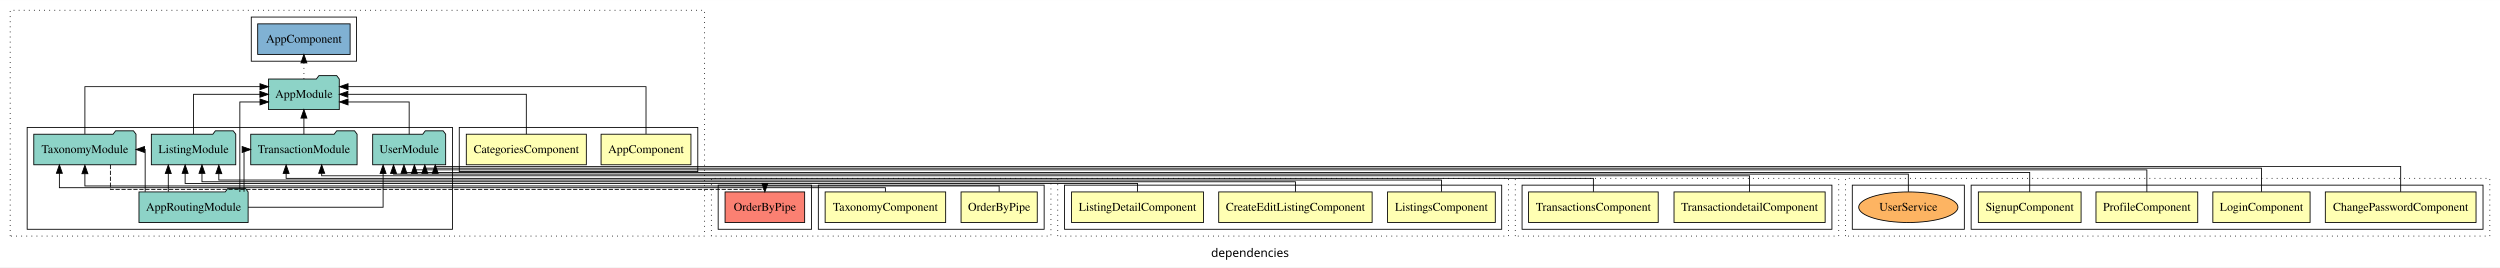
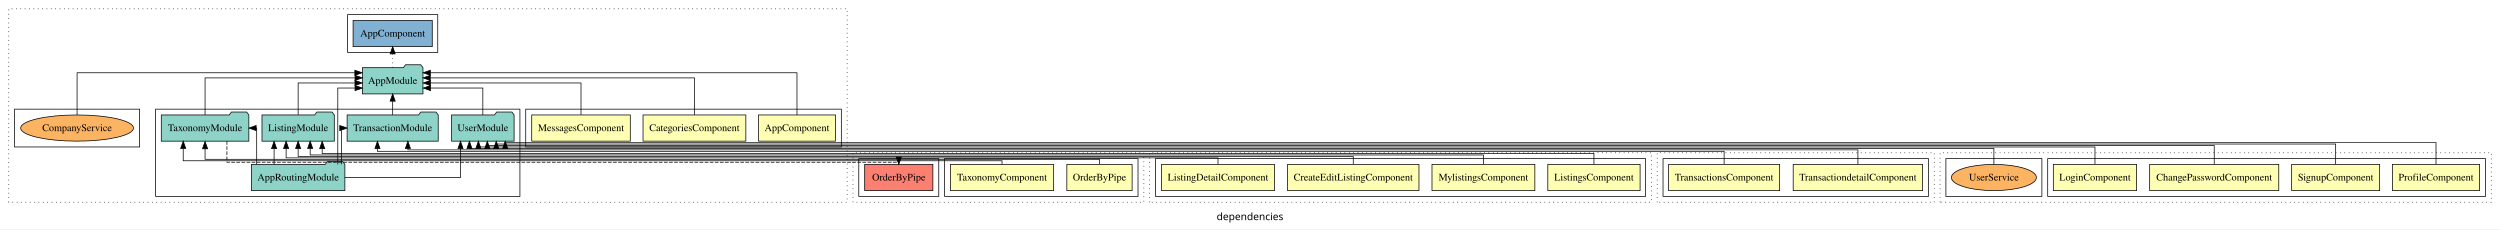
- <svg xmlns="http://www.w3.org/2000/svg" width="2945pt" height="315pt" viewBox="0.00 0.00 2945.00 314.80">
+ <svg xmlns="http://www.w3.org/2000/svg" width="3438pt" height="315pt" viewBox="0.00 0.00 3438.00 314.80">
  <g id="graph0" class="graph" transform="scale(1 1) rotate(0) translate(4 310.8)">
-     <polygon fill="white" stroke="transparent" points="-4,4 -4,-310.8 2941,-310.8 2941,4 -4,4" />
-     <text text-anchor="middle" x="1468.5" y="-8.2" font-family="sans-serif" font-size="14.00">dependencies</text>
+     <polygon fill="white" stroke="transparent" points="-4,4 -4,-310.8 3434,-310.8 3434,4 -4,4" />
+     <text text-anchor="middle" x="1715" y="-8.2" font-family="sans-serif" font-size="14.00">dependencies</text>
    <g id="clust1" class="cluster">
-       <polygon fill="none" stroke="black" stroke-dasharray="1,5" points="8,-32.8 8,-298.8 826,-298.8 826,-32.8 8,-32.8" />
+       <polygon fill="none" stroke="black" stroke-dasharray="1,5" points="8,-32.8 8,-298.8 1161,-298.8 1161,-32.8 8,-32.8" />
    </g>
    <g id="clust2" class="cluster">
-       <polygon fill="none" stroke="black" points="537,-108.8 537,-160.8 818,-160.8 818,-108.8 537,-108.8" />
-     </g>
-     <g id="clust5" class="cluster">
-       <polygon fill="none" stroke="black" points="28,-40.8 28,-160.8 529,-160.8 529,-40.8 28,-40.8" />
-     </g>
-     <g id="clust7" class="cluster">
-       <polygon fill="none" stroke="black" points="292,-238.8 292,-290.8 416,-290.8 416,-238.8 292,-238.8" />
-     </g>
-     <g id="clust15" class="cluster">
-       <polygon fill="none" stroke="black" stroke-dasharray="1,5" points="1242,-32.8 1242,-100.8 1773,-100.8 1773,-32.8 1242,-32.8" />
+       <polygon fill="none" stroke="black" points="719,-108.8 719,-160.8 1153,-160.8 1153,-108.8 719,-108.8" />
+     </g>
+     <g id="clust6" class="cluster">
+       <polygon fill="none" stroke="black" points="210,-40.8 210,-160.8 711,-160.8 711,-40.8 210,-40.8" />
+     </g>
+     <g id="clust8" class="cluster">
+       <polygon fill="none" stroke="black" points="474,-238.8 474,-290.8 598,-290.8 598,-238.8 474,-238.8" />
+     </g>
+     <g id="clust9" class="cluster">
+       <polygon fill="none" stroke="black" points="16,-108.8 16,-160.8 188,-160.8 188,-108.8 16,-108.8" />
    </g>
    <g id="clust16" class="cluster">
-       <polygon fill="none" stroke="black" points="1250,-40.8 1250,-92.8 1765,-92.8 1765,-40.8 1250,-40.8" />
-     </g>
-     <g id="clust24" class="cluster">
-       <polygon fill="none" stroke="black" stroke-dasharray="1,5" points="834,-32.8 834,-100.8 1234,-100.8 1234,-32.8 834,-32.8" />
-     </g>
-     <g id="clust25" class="cluster">
-       <polygon fill="none" stroke="black" points="960,-40.8 960,-92.8 1226,-92.8 1226,-40.8 960,-40.8" />
-     </g>
-     <g id="clust29" class="cluster">
-       <polygon fill="none" stroke="black" points="842,-40.8 842,-92.8 952,-92.8 952,-40.8 842,-40.8" />
-     </g>
-     <g id="clust32" class="cluster">
-       <polygon fill="none" stroke="black" stroke-dasharray="1,5" points="1781,-32.8 1781,-100.8 2162,-100.8 2162,-32.8 1781,-32.8" />
-     </g>
-     <g id="clust33" class="cluster">
-       <polygon fill="none" stroke="black" points="1789,-40.8 1789,-92.8 2154,-92.8 2154,-40.8 1789,-40.8" />
-     </g>
-     <g id="clust40" class="cluster">
-       <polygon fill="none" stroke="black" stroke-dasharray="1,5" points="2170,-32.8 2170,-100.8 2929,-100.8 2929,-32.8 2170,-32.8" />
-     </g>
-     <g id="clust41" class="cluster">
-       <polygon fill="none" stroke="black" points="2318,-40.8 2318,-92.8 2921,-92.8 2921,-40.8 2318,-40.8" />
-     </g>
-     <g id="clust49" class="cluster">
-       <polygon fill="none" stroke="black" points="2178,-40.8 2178,-92.8 2310,-92.8 2310,-40.8 2178,-40.8" />
+       <polygon fill="none" stroke="black" stroke-dasharray="1,5" points="1577,-32.8 1577,-100.8 2267,-100.8 2267,-32.8 1577,-32.8" />
+     </g>
+     <g id="clust17" class="cluster">
+       <polygon fill="none" stroke="black" points="1585,-40.8 1585,-92.8 2259,-92.8 2259,-40.8 1585,-40.8" />
+     </g>
+     <g id="clust26" class="cluster">
+       <polygon fill="none" stroke="black" stroke-dasharray="1,5" points="1169,-32.8 1169,-100.8 1569,-100.8 1569,-32.8 1169,-32.8" />
+     </g>
+     <g id="clust27" class="cluster">
+       <polygon fill="none" stroke="black" points="1295,-40.8 1295,-92.8 1561,-92.8 1561,-40.8 1295,-40.8" />
+     </g>
+     <g id="clust31" class="cluster">
+       <polygon fill="none" stroke="black" points="1177,-40.8 1177,-92.8 1287,-92.8 1287,-40.8 1177,-40.8" />
+     </g>
+     <g id="clust34" class="cluster">
+       <polygon fill="none" stroke="black" stroke-dasharray="1,5" points="2275,-32.8 2275,-100.8 2656,-100.8 2656,-32.8 2275,-32.8" />
+     </g>
+     <g id="clust35" class="cluster">
+       <polygon fill="none" stroke="black" points="2283,-40.8 2283,-92.8 2648,-92.8 2648,-40.8 2283,-40.8" />
+     </g>
+     <g id="clust42" class="cluster">
+       <polygon fill="none" stroke="black" stroke-dasharray="1,5" points="2664,-32.8 2664,-100.8 3422,-100.8 3422,-32.8 2664,-32.8" />
+     </g>
+     <g id="clust43" class="cluster">
+       <polygon fill="none" stroke="black" points="2812,-40.8 2812,-92.8 3414,-92.8 3414,-40.8 2812,-40.8" />
+     </g>
+     <g id="clust51" class="cluster">
+       <polygon fill="none" stroke="black" points="2672,-40.8 2672,-92.8 2804,-92.8 2804,-40.8 2672,-40.8" />
    </g>
    <g id="node1" class="node">
-       <polygon fill="#ffffb3" stroke="black" points="809.94,-152.8 704.06,-152.8 704.06,-116.8 809.94,-116.8 809.94,-152.8" />
-       <text text-anchor="middle" x="757" y="-130.6" font-family="Times,serif" font-size="14.00">AppComponent</text>
+       <polygon fill="#ffffb3" stroke="black" points="1144.94,-152.8 1039.06,-152.8 1039.06,-116.8 1144.94,-116.8 1144.94,-152.8" />
+       <text text-anchor="middle" x="1092" y="-130.6" font-family="Times,serif" font-size="14.00">AppComponent</text>
+     </g>
+     <g id="node4" class="node">
+       <polygon fill="#8dd3c7" stroke="black" points="577.66,-217.8 574.66,-221.8 553.66,-221.8 550.66,-217.8 494.34,-217.8 494.34,-181.8 577.66,-181.8 577.66,-217.8" />
+       <text text-anchor="middle" x="536" y="-195.6" font-family="Times,serif" font-size="14.00">AppModule</text>
+     </g>
+     <g id="edge1" class="edge">
+       <path fill="none" stroke="black" d="M1092,-152.81C1092,-175.29 1092,-210.8 1092,-210.8 1092,-210.8 587.79,-210.8 587.79,-210.8" />
+       <polygon fill="black" stroke="black" points="587.79,-207.3 577.79,-210.8 587.79,-214.3 587.79,-207.3" />
+     </g>
+     <g id="node2" class="node">
+       <polygon fill="#ffffb3" stroke="black" points="1021.7,-152.8 880.3,-152.8 880.3,-116.8 1021.7,-116.8 1021.7,-152.8" />
+       <text text-anchor="middle" x="951" y="-130.6" font-family="Times,serif" font-size="14.00">CategoriesComponent</text>
+     </g>
+     <g id="edge2" class="edge">
+       <path fill="none" stroke="black" d="M951,-152.93C951,-173.37 951,-203.8 951,-203.8 951,-203.8 587.69,-203.8 587.69,-203.8" />
+       <polygon fill="black" stroke="black" points="587.69,-200.3 577.69,-203.8 587.69,-207.3 587.69,-200.3" />
    </g>
    <g id="node3" class="node">
-       <polygon fill="#8dd3c7" stroke="black" points="395.66,-217.8 392.66,-221.8 371.66,-221.8 368.66,-217.8 312.34,-217.8 312.34,-181.8 395.66,-181.8 395.66,-217.8" />
-       <text text-anchor="middle" x="354" y="-195.6" font-family="Times,serif" font-size="14.00">AppModule</text>
-     </g>
-     <g id="edge1" class="edge">
-       <path fill="none" stroke="black" d="M757,-153.09C757,-175.01 757,-208.8 757,-208.8 757,-208.8 405.99,-208.8 405.99,-208.8" />
-       <polygon fill="black" stroke="black" points="405.99,-205.3 395.99,-208.8 405.99,-212.3 405.99,-205.3" />
-     </g>
-     <g id="node2" class="node">
-       <polygon fill="#ffffb3" stroke="black" points="686.7,-152.8 545.3,-152.8 545.3,-116.8 686.7,-116.8 686.7,-152.8" />
-       <text text-anchor="middle" x="616" y="-130.6" font-family="Times,serif" font-size="14.00">CategoriesComponent</text>
-     </g>
-     <g id="edge2" class="edge">
-       <path fill="none" stroke="black" d="M616,-152.91C616,-172.14 616,-199.8 616,-199.8 616,-199.8 405.8,-199.8 405.8,-199.8" />
-       <polygon fill="black" stroke="black" points="405.8,-196.3 395.8,-199.8 405.8,-203.3 405.8,-196.3" />
+       <polygon fill="#ffffb3" stroke="black" points="862.77,-152.8 727.23,-152.8 727.23,-116.8 862.77,-116.8 862.77,-152.8" />
+       <text text-anchor="middle" x="795" y="-130.6" font-family="Times,serif" font-size="14.00">MessagesComponent</text>
+     </g>
+     <g id="edge3" class="edge">
+       <path fill="none" stroke="black" d="M795,-153.07C795,-171.36 795,-196.8 795,-196.8 795,-196.8 587.9,-196.8 587.9,-196.8" />
+       <polygon fill="black" stroke="black" points="587.9,-193.3 577.9,-196.8 587.9,-200.3 587.9,-193.3" />
+     </g>
+     <g id="node10" class="node">
+       <polygon fill="#80b1d3" stroke="black" points="590.44,-282.8 481.56,-282.8 481.56,-246.8 590.44,-246.8 590.44,-282.8" />
+       <text text-anchor="middle" x="536" y="-260.6" font-family="Times,serif" font-size="14.00">AppComponent </text>
+     </g>
+     <g id="edge9" class="edge">
+       <path fill="none" stroke="black" stroke-dasharray="1,5" d="M536,-217.91C536,-217.91 536,-236.79 536,-236.79" />
+       <polygon fill="black" stroke="black" points="532.5,-236.79 536,-246.79 539.5,-236.79 532.5,-236.79" />
+     </g>
+     <g id="node5" class="node">
+       <polygon fill="#8dd3c7" stroke="black" points="470.28,-84.8 467.28,-88.8 446.28,-88.8 443.28,-84.8 341.72,-84.8 341.72,-48.8 470.28,-48.8 470.28,-84.8" />
+       <text text-anchor="middle" x="406" y="-62.6" font-family="Times,serif" font-size="14.00">AppRoutingModule</text>
+     </g>
+     <g id="edge4" class="edge">
+       <path fill="none" stroke="black" d="M460.54,-84.95C460.54,-119.16 460.54,-189.8 460.54,-189.8 460.54,-189.8 484.3,-189.8 484.3,-189.8" />
+       <polygon fill="black" stroke="black" points="484.3,-193.3 494.3,-189.8 484.3,-186.3 484.3,-193.3" />
+     </g>
+     <g id="node6" class="node">
+       <polygon fill="#8dd3c7" stroke="black" points="455.72,-152.8 452.72,-156.8 431.72,-156.8 428.72,-152.8 356.28,-152.8 356.28,-116.8 455.72,-116.8 455.72,-152.8" />
+       <text text-anchor="middle" x="406" y="-130.6" font-family="Times,serif" font-size="14.00">ListingModule</text>
+     </g>
+     <g id="edge15" class="edge">
+       <path fill="none" stroke="black" d="M372.93,-85.02C372.93,-85.02 372.93,-106.53 372.93,-106.53" />
+       <polygon fill="black" stroke="black" points="369.43,-106.53 372.93,-116.53 376.43,-106.53 369.43,-106.53" />
+     </g>
+     <g id="node7" class="node">
+       <polygon fill="#8dd3c7" stroke="black" points="338.21,-152.8 335.21,-156.8 314.21,-156.8 311.21,-152.8 217.79,-152.8 217.79,-116.8 338.21,-116.8 338.21,-152.8" />
+       <text text-anchor="middle" x="278" y="-130.6" font-family="Times,serif" font-size="14.00">TaxonomyModule</text>
+     </g>
+     <g id="edge18" class="edge">
+       <path fill="none" stroke="black" d="M349,-85.02C349,-105.17 349,-134.8 349,-134.8 349,-134.8 347.92,-134.8 347.92,-134.8" />
+       <polygon fill="black" stroke="black" points="348.22,-131.3 338.22,-134.8 348.22,-138.3 348.22,-131.3" />
+     </g>
+     <g id="node8" class="node">
+       <polygon fill="#8dd3c7" stroke="black" points="598.64,-152.8 595.64,-156.8 574.64,-156.8 571.64,-152.8 473.36,-152.8 473.36,-116.8 598.64,-116.8 598.64,-152.8" />
+       <text text-anchor="middle" x="536" y="-130.6" font-family="Times,serif" font-size="14.00">TransactionModule</text>
+     </g>
+     <g id="edge22" class="edge">
+       <path fill="none" stroke="black" d="M465.46,-85.02C465.46,-105.17 465.46,-134.8 465.46,-134.8 465.46,-134.8 466.25,-134.8 466.25,-134.8" />
+       <polygon fill="black" stroke="black" points="463.28,-138.3 473.28,-134.8 463.28,-131.3 463.28,-138.3" />
    </g>
    <g id="node9" class="node">
-       <polygon fill="#80b1d3" stroke="black" points="408.44,-282.8 299.56,-282.8 299.56,-246.8 408.44,-246.8 408.44,-282.8" />
-       <text text-anchor="middle" x="354" y="-260.6" font-family="Times,serif" font-size="14.00">AppComponent </text>
+       <polygon fill="#8dd3c7" stroke="black" points="702.99,-152.8 699.99,-156.8 678.99,-156.8 675.99,-152.8 617.01,-152.8 617.01,-116.8 702.99,-116.8 702.99,-152.8" />
+       <text text-anchor="middle" x="660" y="-130.6" font-family="Times,serif" font-size="14.00">UserModule</text>
+     </g>
+     <g id="edge27" class="edge">
+       <path fill="none" stroke="black" d="M470.29,-66.8C536.25,-66.8 629.29,-66.8 629.29,-66.8 629.29,-66.8 629.29,-106.58 629.29,-106.58" />
+       <polygon fill="black" stroke="black" points="625.79,-106.58 629.29,-116.58 632.79,-106.58 625.79,-106.58" />
+     </g>
+     <g id="edge5" class="edge">
+       <path fill="none" stroke="black" d="M406,-153.07C406,-171.36 406,-196.8 406,-196.8 406,-196.8 484.15,-196.8 484.15,-196.8" />
+       <polygon fill="black" stroke="black" points="484.15,-200.3 494.15,-196.8 484.15,-193.3 484.15,-200.3" />
+     </g>
+     <g id="edge6" class="edge">
+       <path fill="none" stroke="black" d="M278,-152.93C278,-173.37 278,-203.8 278,-203.8 278,-203.8 484.26,-203.8 484.26,-203.8" />
+       <polygon fill="black" stroke="black" points="484.26,-207.3 494.26,-203.8 484.26,-200.3 484.26,-207.3" />
+     </g>
+     <g id="node18" class="node">
+       <polygon fill="#fb8072" stroke="black" points="1278.88,-84.8 1185.12,-84.8 1185.12,-48.8 1278.88,-48.8 1278.88,-84.8" />
+       <text text-anchor="middle" x="1232" y="-62.6" font-family="Times,serif" font-size="14.00">OrderByPipe </text>
+     </g>
+     <g id="edge19" class="edge">
+       <path fill="none" stroke="black" stroke-dasharray="5,2" d="M308.05,-116.76C308.05,-103.51 308.05,-87.8 308.05,-87.8 308.05,-87.8 1232,-87.8 1232,-87.8 1232,-87.8 1232,-87.51 1232,-87.51" />
+       <polygon fill="black" stroke="black" points="1235.5,-94.88 1232,-84.88 1228.5,-94.88 1235.5,-94.88" />
+     </g>
+     <g id="edge7" class="edge">
+       <path fill="none" stroke="black" d="M536,-152.91C536,-152.91 536,-171.79 536,-171.79" />
+       <polygon fill="black" stroke="black" points="532.5,-171.79 536,-181.79 539.5,-171.79 532.5,-171.79" />
    </g>
    <g id="edge8" class="edge">
-       <path fill="none" stroke="black" stroke-dasharray="1,5" d="M354,-217.91C354,-217.91 354,-236.79 354,-236.79" />
-       <polygon fill="black" stroke="black" points="350.5,-236.79 354,-246.79 357.5,-236.79 350.5,-236.79" />
-     </g>
-     <g id="node4" class="node">
-       <polygon fill="#8dd3c7" stroke="black" points="288.28,-84.8 285.28,-88.8 264.28,-88.8 261.28,-84.8 159.72,-84.8 159.72,-48.8 288.28,-48.8 288.28,-84.8" />
-       <text text-anchor="middle" x="224" y="-62.6" font-family="Times,serif" font-size="14.00">AppRoutingModule</text>
-     </g>
-     <g id="edge3" class="edge">
-       <path fill="none" stroke="black" d="M278.54,-84.83C278.54,-119.22 278.54,-190.8 278.54,-190.8 278.54,-190.8 302.3,-190.8 302.3,-190.8" />
-       <polygon fill="black" stroke="black" points="302.3,-194.3 312.3,-190.8 302.3,-187.3 302.3,-194.3" />
-     </g>
-     <g id="node5" class="node">
-       <polygon fill="#8dd3c7" stroke="black" points="273.72,-152.8 270.72,-156.8 249.72,-156.8 246.72,-152.8 174.28,-152.8 174.28,-116.8 273.72,-116.8 273.72,-152.8" />
-       <text text-anchor="middle" x="224" y="-130.6" font-family="Times,serif" font-size="14.00">ListingModule</text>
+       <path fill="none" stroke="black" d="M660,-152.81C660,-168.85 660,-189.8 660,-189.8 660,-189.8 587.98,-189.8 587.98,-189.8" />
+       <polygon fill="black" stroke="black" points="587.98,-186.3 577.98,-189.8 587.98,-193.3 587.98,-186.3" />
+     </g>
+     <g id="node11" class="node">
+       <ellipse fill="#fdb462" stroke="black" cx="102" cy="-134.8" rx="77.59" ry="18" />
+       <text text-anchor="middle" x="102" y="-130.6" font-family="Times,serif" font-size="14.00">CompanyService</text>
+     </g>
+     <g id="edge10" class="edge">
+       <path fill="none" stroke="black" d="M102,-152.81C102,-175.29 102,-210.8 102,-210.8 102,-210.8 483.99,-210.8 483.99,-210.8" />
+       <polygon fill="black" stroke="black" points="483.99,-214.3 493.99,-210.8 483.99,-207.3 483.99,-214.3" />
+     </g>
+     <g id="node12" class="node">
+       <polygon fill="#ffffb3" stroke="black" points="1947.36,-84.8 1766.64,-84.8 1766.64,-48.8 1947.36,-48.8 1947.36,-84.8" />
+       <text text-anchor="middle" x="1857" y="-62.6" font-family="Times,serif" font-size="14.00">CreateEditListingComponent</text>
+     </g>
+     <g id="edge11" class="edge">
+       <path fill="none" stroke="black" d="M1857,-85C1857,-90.83 1857,-95.8 1857,-95.8 1857,-95.8 406,-95.8 406,-95.8 406,-95.8 406,-106.67 406,-106.67" />
+       <polygon fill="black" stroke="black" points="402.5,-106.67 406,-116.67 409.5,-106.67 402.5,-106.67" />
+     </g>
+     <g id="node13" class="node">
+       <polygon fill="#ffffb3" stroke="black" points="1748.71,-84.8 1593.29,-84.8 1593.29,-48.8 1748.71,-48.8 1748.71,-84.8" />
+       <text text-anchor="middle" x="1671" y="-62.6" font-family="Times,serif" font-size="14.00">ListingDetailComponent</text>
    </g>
    <g id="edge12" class="edge">
-       <path fill="none" stroke="black" d="M194.23,-85.02C194.23,-85.02 194.23,-106.53 194.23,-106.53" />
-       <polygon fill="black" stroke="black" points="190.73,-106.53 194.23,-116.53 197.73,-106.53 190.73,-106.53" />
-     </g>
-     <g id="node6" class="node">
-       <polygon fill="#8dd3c7" stroke="black" points="156.21,-152.8 153.21,-156.8 132.21,-156.8 129.21,-152.8 35.79,-152.8 35.79,-116.8 156.21,-116.8 156.21,-152.8" />
-       <text text-anchor="middle" x="96" y="-130.6" font-family="Times,serif" font-size="14.00">TaxonomyModule</text>
-     </g>
-     <g id="edge15" class="edge">
-       <path fill="none" stroke="black" d="M167,-85.02C167,-105.17 167,-134.8 167,-134.8 167,-134.8 165.92,-134.8 165.92,-134.8" />
-       <polygon fill="black" stroke="black" points="166.22,-131.3 156.22,-134.8 166.22,-138.3 166.22,-131.3" />
-     </g>
-     <g id="node7" class="node">
-       <polygon fill="#8dd3c7" stroke="black" points="416.64,-152.8 413.64,-156.8 392.64,-156.8 389.64,-152.8 291.36,-152.8 291.36,-116.8 416.64,-116.8 416.64,-152.8" />
-       <text text-anchor="middle" x="354" y="-130.6" font-family="Times,serif" font-size="14.00">TransactionModule</text>
-     </g>
-     <g id="edge19" class="edge">
-       <path fill="none" stroke="black" d="M283.46,-85.02C283.46,-105.17 283.46,-134.8 283.46,-134.8 283.46,-134.8 284.25,-134.8 284.25,-134.8" />
-       <polygon fill="black" stroke="black" points="281.28,-138.3 291.28,-134.8 281.28,-131.3 281.28,-138.3" />
-     </g>
-     <g id="node8" class="node">
-       <polygon fill="#8dd3c7" stroke="black" points="520.99,-152.8 517.99,-156.8 496.99,-156.8 493.99,-152.8 435.01,-152.8 435.01,-116.8 520.99,-116.8 520.99,-152.8" />
-       <text text-anchor="middle" x="478" y="-130.6" font-family="Times,serif" font-size="14.00">UserModule</text>
+       <path fill="none" stroke="black" d="M1671,-84.96C1671,-89.84 1671,-93.8 1671,-93.8 1671,-93.8 389.46,-93.8 389.46,-93.8 389.46,-93.8 389.46,-106.7 389.46,-106.7" />
+       <polygon fill="black" stroke="black" points="385.96,-106.7 389.46,-116.7 392.96,-106.7 385.96,-106.7" />
+     </g>
+     <g id="node14" class="node">
+       <polygon fill="#ffffb3" stroke="black" points="2251.45,-84.8 2124.55,-84.8 2124.55,-48.8 2251.45,-48.8 2251.45,-84.8" />
+       <text text-anchor="middle" x="2188" y="-62.6" font-family="Times,serif" font-size="14.00">ListingsComponent</text>
+     </g>
+     <g id="edge13" class="edge">
+       <path fill="none" stroke="black" d="M2188,-84.84C2188,-92.55 2188,-99.8 2188,-99.8 2188,-99.8 439.07,-99.8 439.07,-99.8 439.07,-99.8 439.07,-106.48 439.07,-106.48" />
+       <polygon fill="black" stroke="black" points="435.57,-106.48 439.07,-116.48 442.57,-106.48 435.57,-106.48" />
+     </g>
+     <g id="node15" class="node">
+       <polygon fill="#ffffb3" stroke="black" points="2106.73,-84.8 1965.27,-84.8 1965.27,-48.8 2106.73,-48.8 2106.73,-84.8" />
+       <text text-anchor="middle" x="2036" y="-62.6" font-family="Times,serif" font-size="14.00">MylistingsComponent</text>
+     </g>
+     <g id="edge14" class="edge">
+       <path fill="none" stroke="black" d="M2036,-84.83C2036,-91.65 2036,-97.8 2036,-97.8 2036,-97.8 422.54,-97.8 422.54,-97.8 422.54,-97.8 422.54,-106.73 422.54,-106.73" />
+       <polygon fill="black" stroke="black" points="419.04,-106.73 422.54,-116.73 426.04,-106.73 419.04,-106.73" />
+     </g>
+     <g id="node16" class="node">
+       <polygon fill="#ffffb3" stroke="black" points="1552.88,-84.8 1463.12,-84.8 1463.12,-48.8 1552.88,-48.8 1552.88,-84.8" />
+       <text text-anchor="middle" x="1508" y="-62.6" font-family="Times,serif" font-size="14.00">OrderByPipe</text>
+     </g>
+     <g id="edge16" class="edge">
+       <path fill="none" stroke="black" d="M1508,-84.97C1508,-88.85 1508,-91.8 1508,-91.8 1508,-91.8 278,-91.8 278,-91.8 278,-91.8 278,-106.31 278,-106.31" />
+       <polygon fill="black" stroke="black" points="274.5,-106.31 278,-116.31 281.5,-106.31 274.5,-106.31" />
+     </g>
+     <g id="node17" class="node">
+       <polygon fill="#ffffb3" stroke="black" points="1444.99,-84.8 1303.01,-84.8 1303.01,-48.8 1444.99,-48.8 1444.99,-84.8" />
+       <text text-anchor="middle" x="1374" y="-62.6" font-family="Times,serif" font-size="14.00">TaxonomyComponent</text>
+     </g>
+     <g id="edge17" class="edge">
+       <path fill="none" stroke="black" d="M1374,-84.92C1374,-87.77 1374,-89.8 1374,-89.8 1374,-89.8 247.95,-89.8 247.95,-89.8 247.95,-89.8 247.95,-106.76 247.95,-106.76" />
+       <polygon fill="black" stroke="black" points="244.45,-106.76 247.95,-116.76 251.45,-106.76 244.45,-106.76" />
+     </g>
+     <g id="node19" class="node">
+       <polygon fill="#ffffb3" stroke="black" points="2640.01,-84.8 2461.99,-84.8 2461.99,-48.8 2640.01,-48.8 2640.01,-84.8" />
+       <text text-anchor="middle" x="2551" y="-62.6" font-family="Times,serif" font-size="14.00">TransactiondetailComponent</text>
+     </g>
+     <g id="edge20" class="edge">
+       <path fill="none" stroke="black" d="M2551,-84.91C2551,-94.7 2551,-104.8 2551,-104.8 2551,-104.8 556.94,-104.8 556.94,-104.8 556.94,-104.8 556.94,-106.66 556.94,-106.66" />
+       <polygon fill="black" stroke="black" points="553.44,-106.66 556.94,-116.66 560.44,-106.66 553.44,-106.66" />
+     </g>
+     <g id="node20" class="node">
+       <polygon fill="#ffffb3" stroke="black" points="2443.36,-84.8 2290.64,-84.8 2290.64,-48.8 2443.36,-48.8 2443.36,-84.8" />
+       <text text-anchor="middle" x="2367" y="-62.6" font-family="Times,serif" font-size="14.00">TransactionsComponent</text>
+     </g>
+     <g id="edge21" class="edge">
+       <path fill="none" stroke="black" d="M2367,-85.22C2367,-94.08 2367,-102.8 2367,-102.8 2367,-102.8 515.06,-102.8 515.06,-102.8 515.06,-102.8 515.06,-106.56 515.06,-106.56" />
+       <polygon fill="black" stroke="black" points="511.56,-106.56 515.06,-116.56 518.56,-106.56 511.56,-106.56" />
+     </g>
+     <g id="node21" class="node">
+       <polygon fill="#ffffb3" stroke="black" points="3129.77,-84.8 2952.23,-84.8 2952.23,-48.8 3129.77,-48.8 3129.77,-84.8" />
+       <text text-anchor="middle" x="3041" y="-62.6" font-family="Times,serif" font-size="14.00">ChangePasswordComponent</text>
+     </g>
+     <g id="edge23" class="edge">
+       <path fill="none" stroke="black" d="M3041,-84.95C3041,-97.07 3041,-110.8 3041,-110.8 3041,-110.8 666.14,-110.8 666.14,-110.8 666.14,-110.8 666.14,-111.38 666.14,-111.38" />
+       <polygon fill="black" stroke="black" points="662.64,-106.61 666.14,-116.61 669.64,-106.61 662.64,-106.61" />
+     </g>
+     <g id="node22" class="node">
+       <polygon fill="#ffffb3" stroke="black" points="2934.27,-84.8 2819.73,-84.8 2819.73,-48.8 2934.27,-48.8 2934.27,-84.8" />
+       <text text-anchor="middle" x="2877" y="-62.6" font-family="Times,serif" font-size="14.00">LoginComponent</text>
    </g>
    <g id="edge24" class="edge">
-       <path fill="none" stroke="black" d="M288.29,-66.8C354.25,-66.8 447.29,-66.8 447.29,-66.8 447.29,-66.8 447.29,-106.58 447.29,-106.58" />
-       <polygon fill="black" stroke="black" points="443.79,-106.58 447.29,-116.58 450.79,-106.58 443.79,-106.58" />
-     </g>
-     <g id="edge4" class="edge">
-       <path fill="none" stroke="black" d="M224,-152.91C224,-172.14 224,-199.8 224,-199.8 224,-199.8 302.15,-199.8 302.15,-199.8" />
-       <polygon fill="black" stroke="black" points="302.15,-203.3 312.15,-199.8 302.15,-196.3 302.15,-203.3" />
-     </g>
-     <g id="edge5" class="edge">
-       <path fill="none" stroke="black" d="M96,-153.09C96,-175.01 96,-208.8 96,-208.8 96,-208.8 302.26,-208.8 302.26,-208.8" />
-       <polygon fill="black" stroke="black" points="302.26,-212.3 312.26,-208.8 302.26,-205.3 302.26,-212.3" />
-     </g>
-     <g id="node15" class="node">
-       <polygon fill="#fb8072" stroke="black" points="943.88,-84.8 850.12,-84.8 850.12,-48.8 943.88,-48.8 943.88,-84.8" />
-       <text text-anchor="middle" x="897" y="-62.6" font-family="Times,serif" font-size="14.00">OrderByPipe </text>
-     </g>
-     <g id="edge16" class="edge">
-       <path fill="none" stroke="black" stroke-dasharray="5,2" d="M126.05,-116.76C126.05,-103.51 126.05,-87.8 126.05,-87.8 126.05,-87.8 897,-87.8 897,-87.8 897,-87.8 897,-87.51 897,-87.51" />
-       <polygon fill="black" stroke="black" points="900.5,-94.88 897,-84.88 893.5,-94.88 900.5,-94.88" />
-     </g>
-     <g id="edge6" class="edge">
-       <path fill="none" stroke="black" d="M354,-152.91C354,-152.91 354,-171.79 354,-171.79" />
-       <polygon fill="black" stroke="black" points="350.5,-171.79 354,-181.79 357.5,-171.79 350.5,-171.79" />
-     </g>
-     <g id="edge7" class="edge">
-       <path fill="none" stroke="black" d="M478,-152.83C478,-169.2 478,-190.8 478,-190.8 478,-190.8 405.98,-190.8 405.98,-190.8" />
-       <polygon fill="black" stroke="black" points="405.98,-187.3 395.98,-190.8 405.98,-194.3 405.98,-187.3" />
-     </g>
-     <g id="node10" class="node">
-       <polygon fill="#ffffb3" stroke="black" points="1612.36,-84.8 1431.64,-84.8 1431.64,-48.8 1612.36,-48.8 1612.36,-84.8" />
-       <text text-anchor="middle" x="1522" y="-62.6" font-family="Times,serif" font-size="14.00">CreateEditListingComponent</text>
-     </g>
-     <g id="edge9" class="edge">
-       <path fill="none" stroke="black" d="M1522,-84.94C1522,-91.26 1522,-96.8 1522,-96.8 1522,-96.8 233.92,-96.8 233.92,-96.8 233.92,-96.8 233.92,-106.69 233.92,-106.69" />
-       <polygon fill="black" stroke="black" points="230.42,-106.69 233.92,-116.69 237.42,-106.69 230.42,-106.69" />
-     </g>
-     <g id="node11" class="node">
-       <polygon fill="#ffffb3" stroke="black" points="1413.71,-84.8 1258.29,-84.8 1258.29,-48.8 1413.71,-48.8 1413.71,-84.8" />
-       <text text-anchor="middle" x="1336" y="-62.6" font-family="Times,serif" font-size="14.00">ListingDetailComponent</text>
-     </g>
-     <g id="edge10" class="edge">
-       <path fill="none" stroke="black" d="M1336,-85.01C1336,-90.35 1336,-94.8 1336,-94.8 1336,-94.8 214.08,-94.8 214.08,-94.8 214.08,-94.8 214.08,-106.67 214.08,-106.67" />
-       <polygon fill="black" stroke="black" points="210.58,-106.67 214.08,-116.67 217.58,-106.67 210.58,-106.67" />
-     </g>
-     <g id="node12" class="node">
-       <polygon fill="#ffffb3" stroke="black" points="1757.45,-84.8 1630.55,-84.8 1630.55,-48.8 1757.45,-48.8 1757.45,-84.8" />
-       <text text-anchor="middle" x="1694" y="-62.6" font-family="Times,serif" font-size="14.00">ListingsComponent</text>
-     </g>
-     <g id="edge11" class="edge">
-       <path fill="none" stroke="black" d="M1694,-85.04C1694,-92.23 1694,-98.8 1694,-98.8 1694,-98.8 253.77,-98.8 253.77,-98.8 253.77,-98.8 253.77,-106.38 253.77,-106.38" />
-       <polygon fill="black" stroke="black" points="250.27,-106.38 253.77,-116.38 257.27,-106.38 250.27,-106.38" />
-     </g>
-     <g id="node13" class="node">
-       <polygon fill="#ffffb3" stroke="black" points="1217.88,-84.8 1128.12,-84.8 1128.12,-48.8 1217.88,-48.8 1217.88,-84.8" />
-       <text text-anchor="middle" x="1173" y="-62.6" font-family="Times,serif" font-size="14.00">OrderByPipe</text>
-     </g>
-     <g id="edge13" class="edge">
-       <path fill="none" stroke="black" d="M1173,-84.97C1173,-88.85 1173,-91.8 1173,-91.8 1173,-91.8 96,-91.8 96,-91.8 96,-91.8 96,-106.31 96,-106.31" />
-       <polygon fill="black" stroke="black" points="92.5,-106.31 96,-116.31 99.5,-106.31 92.5,-106.31" />
-     </g>
-     <g id="node14" class="node">
-       <polygon fill="#ffffb3" stroke="black" points="1109.99,-84.8 968.01,-84.8 968.01,-48.8 1109.99,-48.8 1109.99,-84.8" />
-       <text text-anchor="middle" x="1039" y="-62.6" font-family="Times,serif" font-size="14.00">TaxonomyComponent</text>
-     </g>
-     <g id="edge14" class="edge">
-       <path fill="none" stroke="black" d="M1039,-84.92C1039,-87.77 1039,-89.8 1039,-89.8 1039,-89.8 65.95,-89.8 65.95,-89.8 65.95,-89.8 65.95,-106.76 65.95,-106.76" />
-       <polygon fill="black" stroke="black" points="62.45,-106.76 65.95,-116.76 69.45,-106.76 62.45,-106.76" />
-     </g>
-     <g id="node16" class="node">
-       <polygon fill="#ffffb3" stroke="black" points="2146.01,-84.8 1967.99,-84.8 1967.99,-48.8 2146.01,-48.8 2146.01,-84.8" />
-       <text text-anchor="middle" x="2057" y="-62.6" font-family="Times,serif" font-size="14.00">TransactiondetailComponent</text>
-     </g>
-     <g id="edge17" class="edge">
-       <path fill="none" stroke="black" d="M2057,-84.87C2057,-94.26 2057,-103.8 2057,-103.8 2057,-103.8 374.94,-103.8 374.94,-103.8 374.94,-103.8 374.94,-106.77 374.94,-106.77" />
-       <polygon fill="black" stroke="black" points="371.44,-106.77 374.94,-116.77 378.44,-106.77 371.44,-106.77" />
-     </g>
-     <g id="node17" class="node">
-       <polygon fill="#ffffb3" stroke="black" points="1949.36,-84.8 1796.64,-84.8 1796.64,-48.8 1949.36,-48.8 1949.36,-84.8" />
-       <text text-anchor="middle" x="1873" y="-62.6" font-family="Times,serif" font-size="14.00">TransactionsComponent</text>
-     </g>
-     <g id="edge18" class="edge">
-       <path fill="none" stroke="black" d="M1873,-84.99C1873,-93.08 1873,-100.8 1873,-100.8 1873,-100.8 333.06,-100.8 333.06,-100.8 333.06,-100.8 333.06,-106.61 333.06,-106.61" />
-       <polygon fill="black" stroke="black" points="329.56,-106.61 333.06,-116.61 336.56,-106.61 329.56,-106.61" />
-     </g>
-     <g id="node18" class="node">
-       <polygon fill="#ffffb3" stroke="black" points="2912.77,-84.8 2735.23,-84.8 2735.23,-48.8 2912.77,-48.8 2912.77,-84.8" />
-       <text text-anchor="middle" x="2824" y="-62.6" font-family="Times,serif" font-size="14.00">ChangePasswordComponent</text>
-     </g>
-     <g id="edge20" class="edge">
-       <path fill="none" stroke="black" d="M2824,-84.95C2824,-98.54 2824,-114.8 2824,-114.8 2824,-114.8 508.71,-114.8 508.71,-114.8 508.71,-114.8 508.71,-114.98 508.71,-114.98" />
-       <polygon fill="black" stroke="black" points="505.21,-106.65 508.71,-116.65 512.21,-106.65 505.21,-106.65" />
-     </g>
-     <g id="node19" class="node">
-       <polygon fill="#ffffb3" stroke="black" points="2717.27,-84.8 2602.73,-84.8 2602.73,-48.8 2717.27,-48.8 2717.27,-84.8" />
-       <text text-anchor="middle" x="2660" y="-62.6" font-family="Times,serif" font-size="14.00">LoginComponent</text>
-     </g>
-     <g id="edge21" class="edge">
-       <path fill="none" stroke="black" d="M2660,-84.98C2660,-97.84 2660,-112.8 2660,-112.8 2660,-112.8 496.43,-112.8 496.43,-112.8 496.43,-112.8 496.43,-113.18 496.43,-113.18" />
-       <polygon fill="black" stroke="black" points="492.93,-106.63 496.43,-116.63 499.93,-106.63 492.93,-106.63" />
-     </g>
-     <g id="node20" class="node">
-       <polygon fill="#ffffb3" stroke="black" points="2584.94,-84.8 2465.06,-84.8 2465.06,-48.8 2584.94,-48.8 2584.94,-84.8" />
-       <text text-anchor="middle" x="2525" y="-62.6" font-family="Times,serif" font-size="14.00">ProfileComponent</text>
-     </g>
-     <g id="edge22" class="edge">
-       <path fill="none" stroke="black" d="M2525,-84.95C2525,-97.07 2525,-110.8 2525,-110.8 2525,-110.8 484.14,-110.8 484.14,-110.8 484.14,-110.8 484.14,-111.38 484.14,-111.38" />
-       <polygon fill="black" stroke="black" points="480.64,-106.61 484.14,-116.61 487.64,-106.61 480.64,-106.61" />
-     </g>
-     <g id="node21" class="node">
-       <polygon fill="#ffffb3" stroke="black" points="2447.51,-84.8 2326.49,-84.8 2326.49,-48.8 2447.51,-48.8 2447.51,-84.8" />
-       <text text-anchor="middle" x="2387" y="-62.6" font-family="Times,serif" font-size="14.00">SignupComponent</text>
-     </g>
-     <g id="edge23" class="edge">
-       <path fill="none" stroke="black" d="M2387,-84.9C2387,-95.89 2387,-107.8 2387,-107.8 2387,-107.8 471.86,-107.8 471.86,-107.8 471.86,-107.8 471.86,-108.68 471.86,-108.68" />
-       <polygon fill="black" stroke="black" points="468.36,-106.64 471.86,-116.64 475.36,-106.64 468.36,-106.64" />
-     </g>
-     <g id="node22" class="node">
-       <ellipse fill="#fdb462" stroke="black" cx="2244" cy="-66.8" rx="58.46" ry="18" />
-       <text text-anchor="middle" x="2244" y="-62.6" font-family="Times,serif" font-size="14.00">UserService</text>
+       <path fill="none" stroke="black" d="M2877,-84.86C2877,-96.24 2877,-108.8 2877,-108.8 2877,-108.8 653.86,-108.8 653.86,-108.8 653.86,-108.8 653.86,-109.59 653.86,-109.59" />
+       <polygon fill="black" stroke="black" points="650.36,-106.74 653.86,-116.74 657.36,-106.74 650.36,-106.74" />
+     </g>
+     <g id="node23" class="node">
+       <polygon fill="#ffffb3" stroke="black" points="3405.94,-84.8 3286.06,-84.8 3286.06,-48.8 3405.94,-48.8 3405.94,-84.8" />
+       <text text-anchor="middle" x="3346" y="-62.6" font-family="Times,serif" font-size="14.00">ProfileComponent</text>
    </g>
    <g id="edge25" class="edge">
-       <path fill="none" stroke="black" d="M2244,-84.93C2244,-95.11 2244,-105.8 2244,-105.8 2244,-105.8 459.57,-105.8 459.57,-105.8 459.57,-105.8 459.57,-106.88 459.57,-106.88" />
-       <polygon fill="black" stroke="black" points="456.07,-106.6 459.57,-116.6 463.07,-106.6 456.07,-106.6" />
+       <path fill="none" stroke="black" d="M3346,-84.95C3346,-98.54 3346,-114.8 3346,-114.8 3346,-114.8 690.71,-114.8 690.71,-114.8 690.71,-114.8 690.71,-114.98 690.71,-114.98" />
+       <polygon fill="black" stroke="black" points="687.21,-106.65 690.71,-116.65 694.21,-106.65 687.21,-106.65" />
+     </g>
+     <g id="node24" class="node">
+       <polygon fill="#ffffb3" stroke="black" points="3268.51,-84.8 3147.49,-84.8 3147.49,-48.8 3268.51,-48.8 3268.51,-84.8" />
+       <text text-anchor="middle" x="3208" y="-62.6" font-family="Times,serif" font-size="14.00">SignupComponent</text>
+     </g>
+     <g id="edge26" class="edge">
+       <path fill="none" stroke="black" d="M3208,-84.98C3208,-97.84 3208,-112.8 3208,-112.8 3208,-112.8 678.43,-112.8 678.43,-112.8 678.43,-112.8 678.43,-113.18 678.43,-113.18" />
+       <polygon fill="black" stroke="black" points="674.93,-106.63 678.43,-116.63 681.93,-106.63 674.93,-106.63" />
+     </g>
+     <g id="node25" class="node">
+       <ellipse fill="#fdb462" stroke="black" cx="2738" cy="-66.8" rx="58.46" ry="18" />
+       <text text-anchor="middle" x="2738" y="-62.6" font-family="Times,serif" font-size="14.00">UserService</text>
+     </g>
+     <g id="edge28" class="edge">
+       <path fill="none" stroke="black" d="M2738,-84.93C2738,-95.51 2738,-106.8 2738,-106.8 2738,-106.8 641.57,-106.8 641.57,-106.8 641.57,-106.8 641.57,-107.78 641.57,-107.78" />
+       <polygon fill="black" stroke="black" points="638.07,-106.59 641.57,-116.59 645.07,-106.59 638.07,-106.59" />
    </g>
  </g>
</svg>
